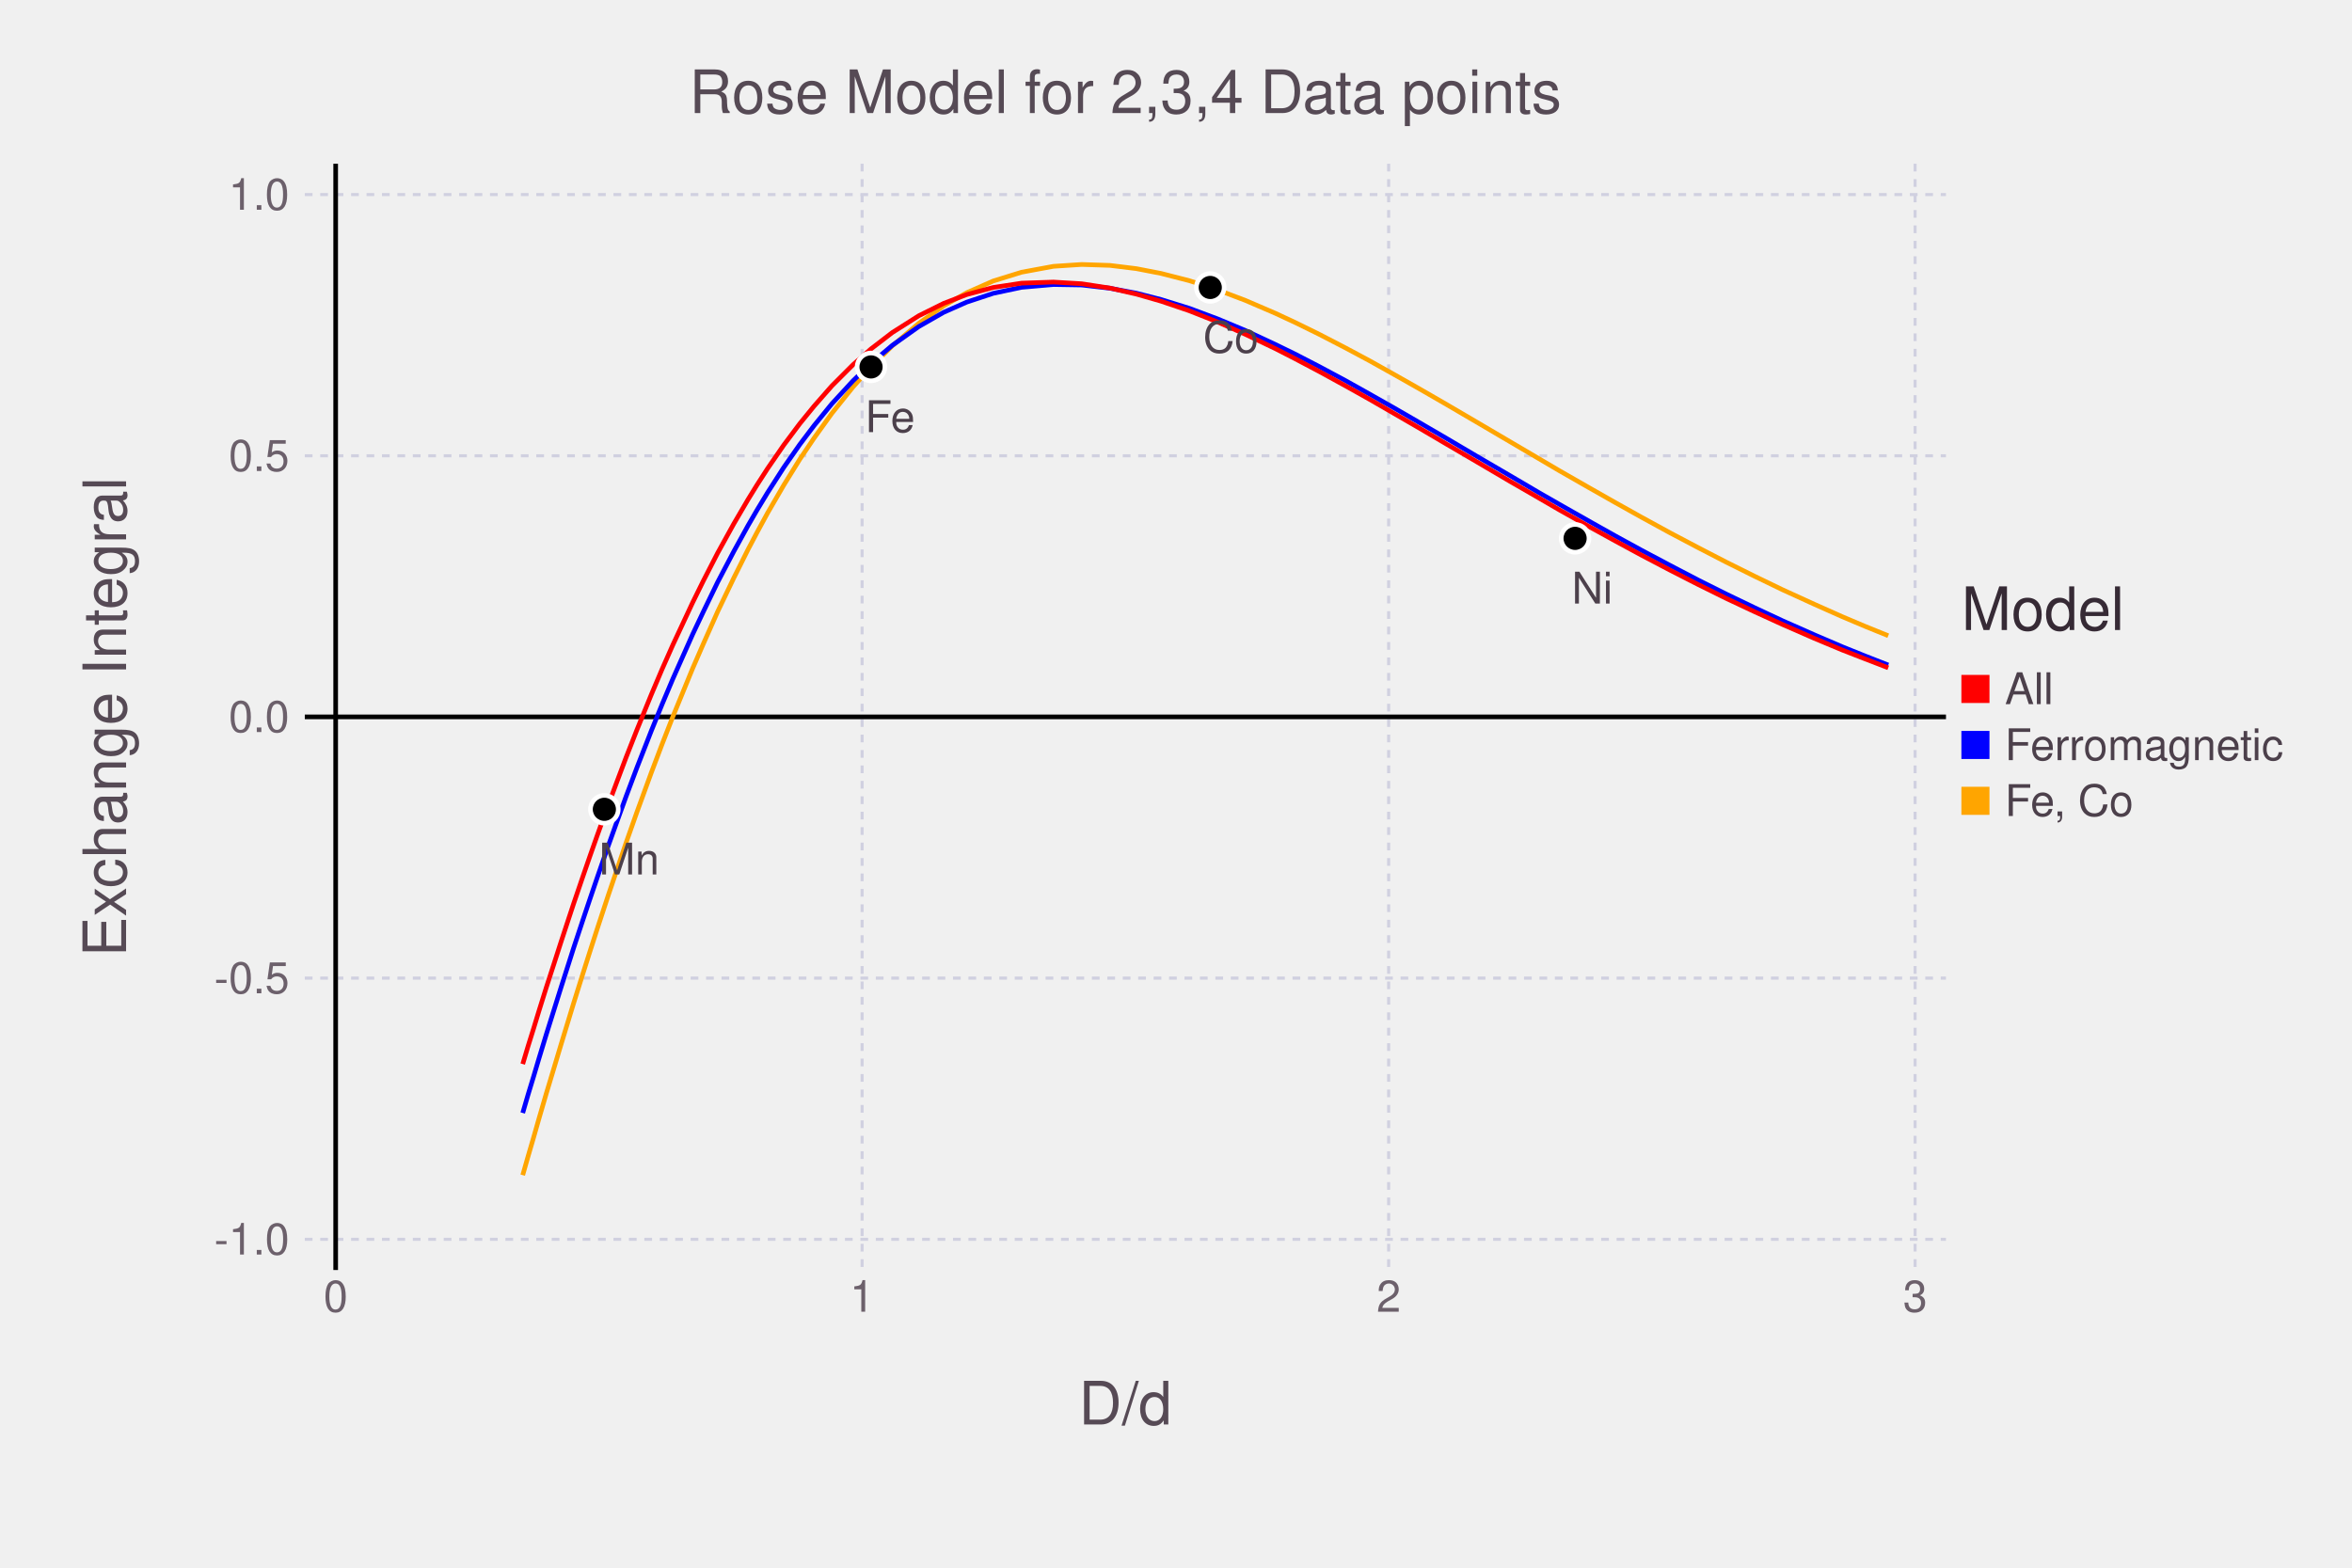
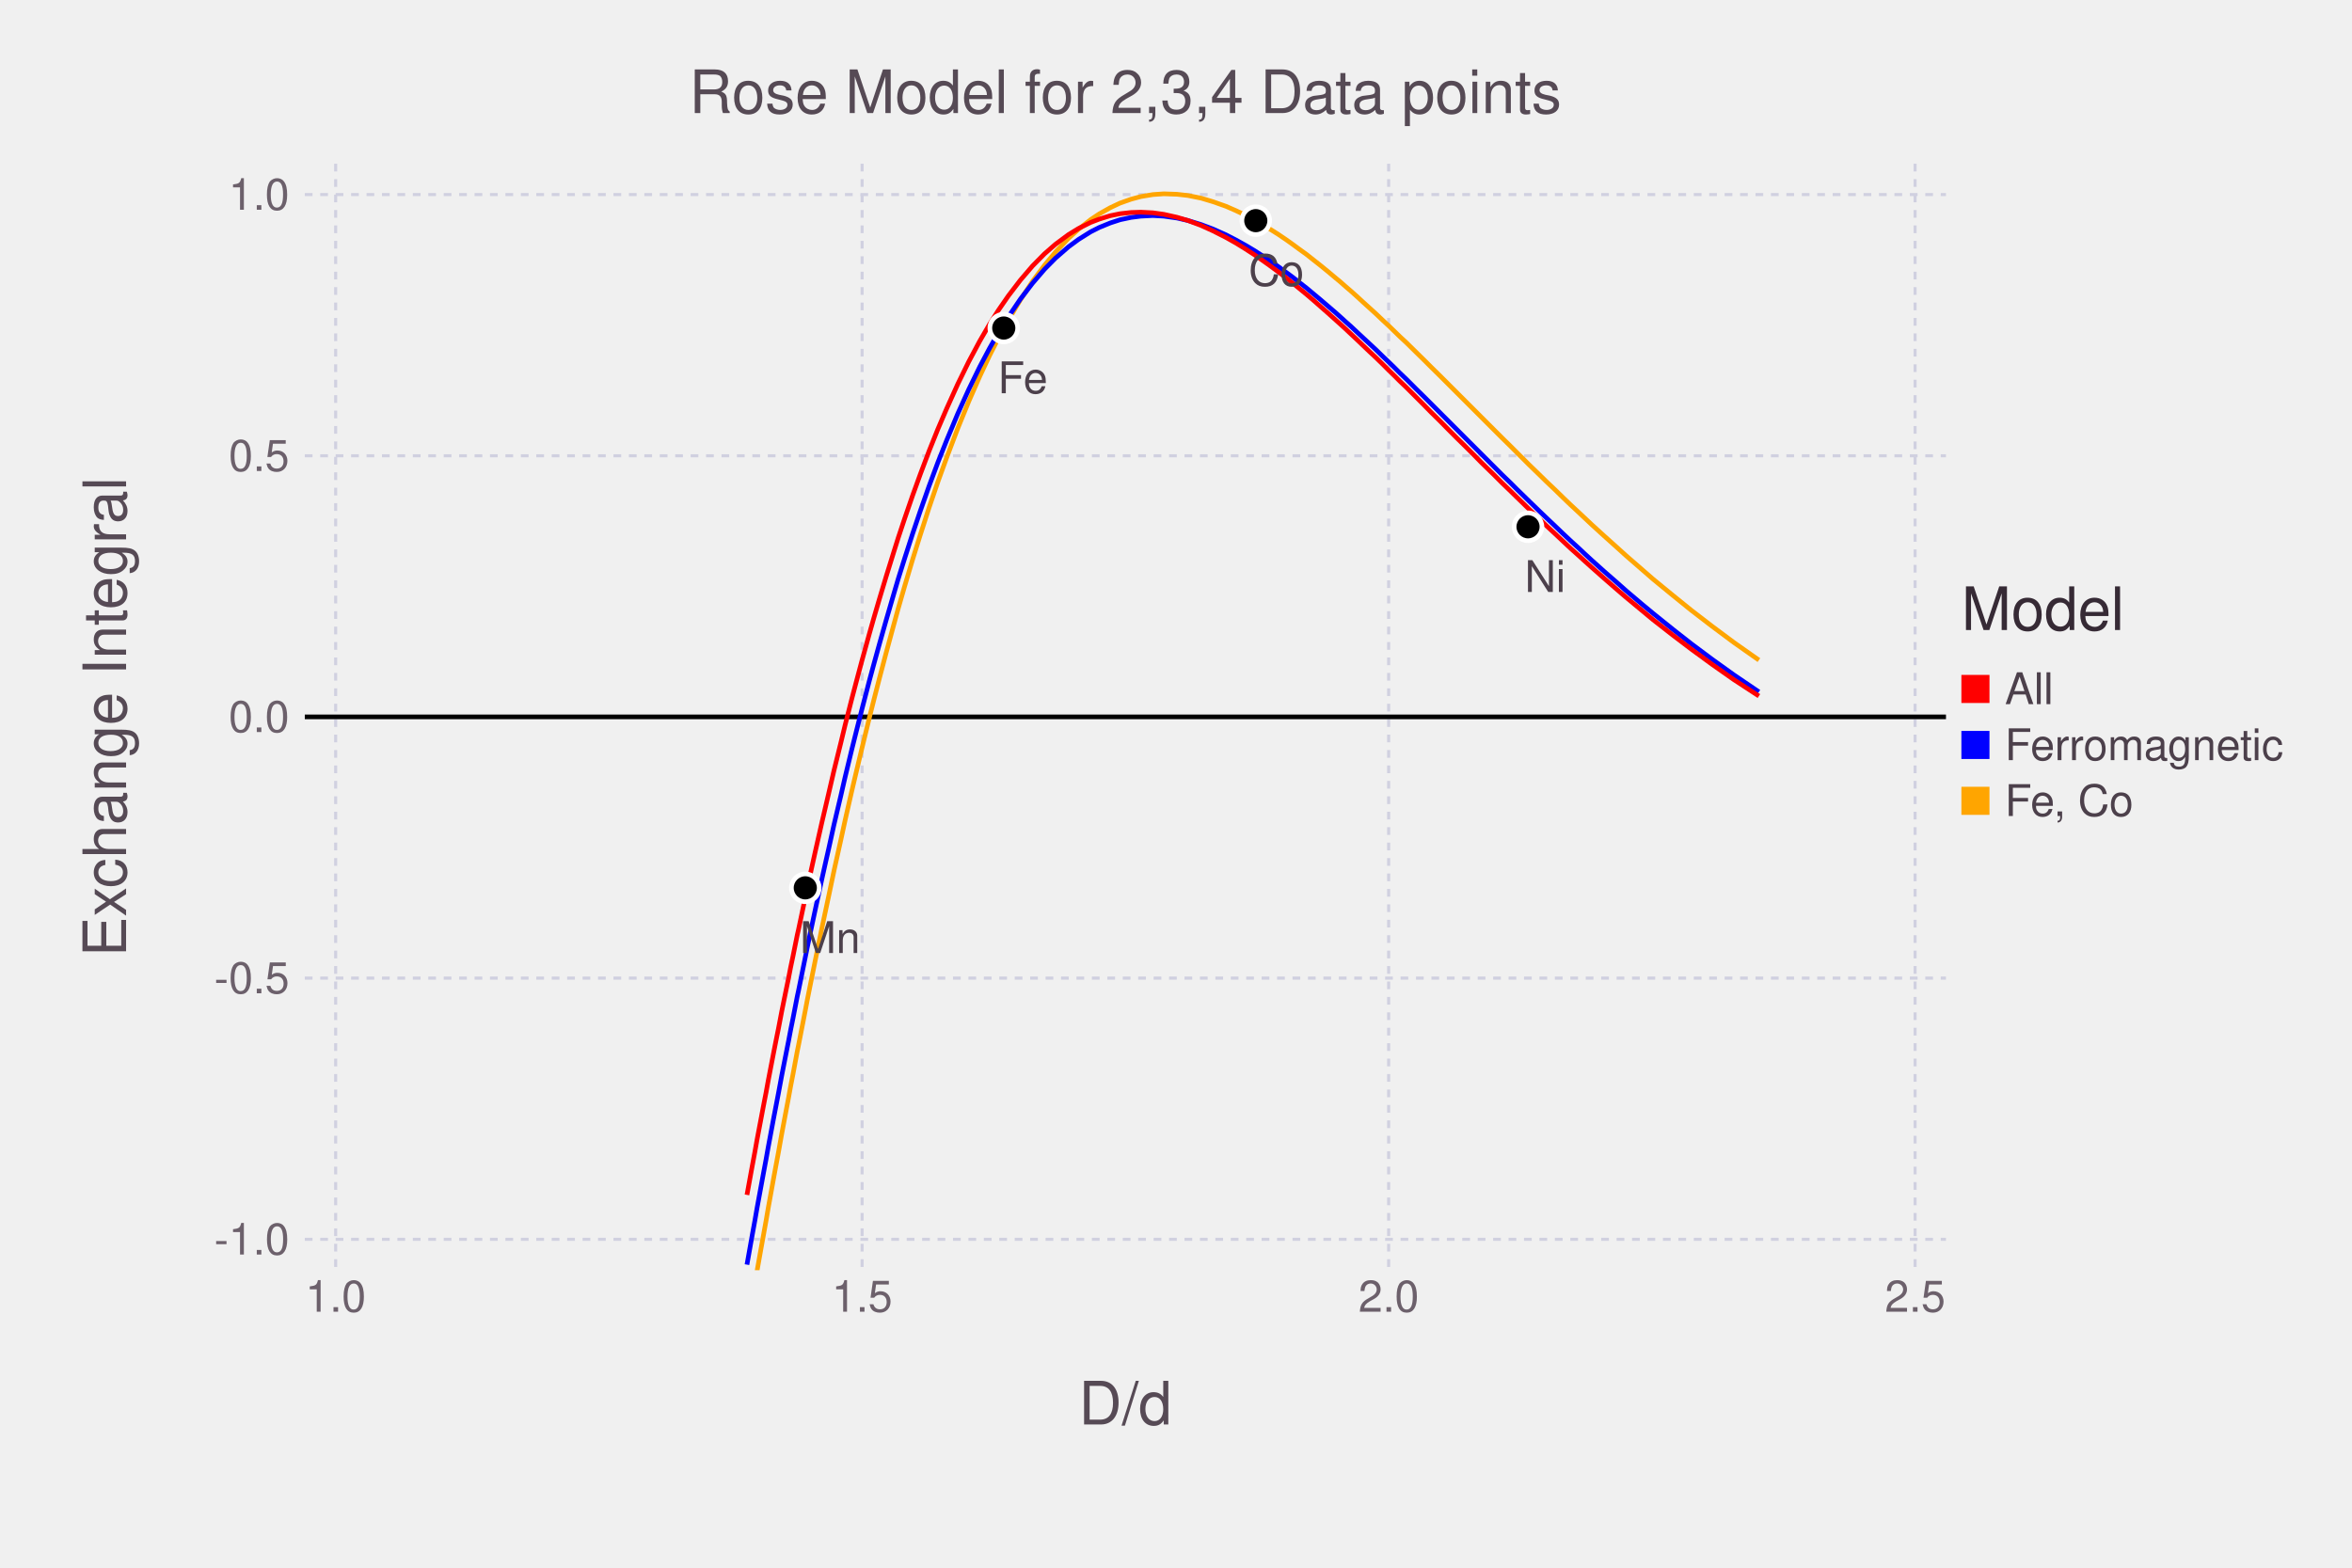
<svg xmlns="http://www.w3.org/2000/svg" version="1.2" width="152.4mm" height="101.6mm" viewBox="0 0 152.4 101.6" stroke="none" fill="#000000" stroke-width="0.3" font-size="3.88">
  <defs>
    <marker id="arrow" markerWidth="15" markerHeight="7" refX="5" refY="3.5" orient="auto" markerUnits="strokeWidth">
      <path d="M0,0 L15,3.5 L0,7 z" stroke="context-stroke" fill="context-stroke" />
    </marker>
  </defs>
-   <g class="plotroot xscalable yscalable" id="img-48065a9b-1">
-     <g font-size="3.88" font-family="'PT Sans','Helvetica Neue','Helvetica',sans-serif" fill="#564A55" stroke="#000000" stroke-opacity="0.000" id="img-48065a9b-2">
+   <g class="plotroot xscalable yscalable" id="img-d6ec1f83-1">
+     <g font-size="3.88" font-family="'PT Sans','Helvetica Neue','Helvetica',sans-serif" fill="#564A55" stroke="#000000" stroke-opacity="0.000" id="img-d6ec1f83-2">
      <g transform="translate(72.92,89.99)">
        <g class="primitive">
          <text text-anchor="middle" dy="0.6em">D/d</text>
        </g>
      </g>
    </g>
-     <g class="guide xlabels" font-size="2.82" font-family="'PT Sans Caption','Helvetica Neue','Helvetica',sans-serif" fill="#6C606B" id="img-48065a9b-3">
+     <g class="guide xlabels" font-size="2.82" font-family="'PT Sans Caption','Helvetica Neue','Helvetica',sans-serif" fill="#6C606B" id="img-d6ec1f83-3">
      <g transform="translate(21.75,83.32)">
        <g class="primitive">
-           <text text-anchor="middle" dy="0.6em">0</text>
+           <text text-anchor="middle" dy="0.6em">1.0</text>
        </g>
      </g>
      <g transform="translate(55.86,83.32)">
        <g class="primitive">
-           <text text-anchor="middle" dy="0.6em">1</text>
+           <text text-anchor="middle" dy="0.6em">1.5</text>
        </g>
      </g>
      <g transform="translate(89.98,83.32)">
        <g class="primitive">
-           <text text-anchor="middle" dy="0.6em">2</text>
+           <text text-anchor="middle" dy="0.6em">2.0</text>
        </g>
      </g>
      <g transform="translate(124.09,83.32)">
        <g class="primitive">
-           <text text-anchor="middle" dy="0.6em">3</text>
-         </g>
-       </g>
-     </g>
-     <g class="guide colorkey" id="img-48065a9b-4">
-       <g fill="#4C404B" font-size="2.82" font-family="'PT Sans','Helvetica Neue','Helvetica',sans-serif" id="img-48065a9b-5">
-         <g transform="translate(129.91,44.65)" id="img-48065a9b-6">
+           <text text-anchor="middle" dy="0.6em">2.5</text>
+         </g>
+       </g>
+     </g>
+     <g class="guide colorkey" id="img-d6ec1f83-4">
+       <g fill="#4C404B" font-size="2.82" font-family="'PT Sans','Helvetica Neue','Helvetica',sans-serif" id="img-d6ec1f83-5">
+         <g transform="translate(129.91,44.65)" id="img-d6ec1f83-6">
          <g class="primitive">
            <text dy="0.35em">All</text>
          </g>
        </g>
-         <g transform="translate(129.91,48.28)" id="img-48065a9b-7">
+         <g transform="translate(129.91,48.28)" id="img-d6ec1f83-7">
          <g class="primitive">
            <text dy="0.35em">Ferromagnetic</text>
          </g>
        </g>
-         <g transform="translate(129.91,51.9)" id="img-48065a9b-8">
+         <g transform="translate(129.91,51.9)" id="img-d6ec1f83-8">
          <g class="primitive">
            <text dy="0.35em">Fe, Co</text>
          </g>
        </g>
      </g>
-       <g stroke="#000000" stroke-opacity="0.000" id="img-48065a9b-9">
-         <g transform="translate(128,44.65)" id="img-48065a9b-10" fill="#FF0000">
+       <g stroke="#000000" stroke-opacity="0.000" id="img-d6ec1f83-9">
+         <g transform="translate(128,44.65)" id="img-d6ec1f83-10" fill="#FF0000">
          <path d="M-0.91,-0.91 L 0.91 -0.91 0.91 0.91 -0.91 0.91 z" class="primitive" />
        </g>
-         <g transform="translate(128,48.28)" id="img-48065a9b-11" fill="#0000FF">
+         <g transform="translate(128,48.28)" id="img-d6ec1f83-11" fill="#0000FF">
          <path d="M-0.91,-0.91 L 0.91 -0.91 0.91 0.91 -0.91 0.91 z" class="primitive" />
        </g>
-         <g transform="translate(128,51.9)" id="img-48065a9b-12" fill="#FFA500">
+         <g transform="translate(128,51.9)" id="img-d6ec1f83-12" fill="#FFA500">
          <path d="M-0.91,-0.91 L 0.91 -0.91 0.91 0.91 -0.91 0.91 z" class="primitive" />
        </g>
      </g>
-       <g fill="#362A35" font-size="3.88" font-family="'PT Sans','Helvetica Neue','Helvetica',sans-serif" stroke="#000000" stroke-opacity="0.000" id="img-48065a9b-13">
-         <g transform="translate(127.09,40.83)" id="img-48065a9b-14">
+       <g fill="#362A35" font-size="3.88" font-family="'PT Sans','Helvetica Neue','Helvetica',sans-serif" stroke="#000000" stroke-opacity="0.000" id="img-d6ec1f83-13">
+         <g transform="translate(127.09,40.83)" id="img-d6ec1f83-14">
          <g class="primitive">
            <text dy="-0em">Model</text>
          </g>
        </g>
      </g>
    </g>
-     <g clip-path="url(#img-48065a9b-15)">
-       <g id="img-48065a9b-16">
-         <g pointer-events="visible" fill="#000000" fill-opacity="0.000" stroke="#000000" stroke-opacity="0.000" class="guide background" id="img-48065a9b-17">
-           <g transform="translate(72.92,46.46)" id="img-48065a9b-18">
+     <g clip-path="url(#img-d6ec1f83-15)">
+       <g id="img-d6ec1f83-16">
+         <g pointer-events="visible" fill="#000000" fill-opacity="0.000" stroke="#000000" stroke-opacity="0.000" class="guide background" id="img-d6ec1f83-17">
+           <g transform="translate(72.92,46.46)" id="img-d6ec1f83-18">
            <path d="M-53.17,-35.85 L 53.17 -35.85 53.17 35.85 -53.17 35.85 z" class="primitive" />
          </g>
        </g>
-         <g class="guide ygridlines xfixed" stroke-dasharray="0.5,0.5" stroke-width="0.2" stroke="#D0D0E0" id="img-48065a9b-19">
-           <g transform="translate(72.92,80.32)" id="img-48065a9b-20">
-             <path fill="none" d="M-53.17,0 L 53.17 0" class="primitive" />
-           </g>
-           <g transform="translate(72.92,63.39)" id="img-48065a9b-21">
-             <path fill="none" d="M-53.17,0 L 53.17 0" class="primitive" />
-           </g>
-           <g transform="translate(72.92,46.46)" id="img-48065a9b-22">
-             <path fill="none" d="M-53.17,0 L 53.17 0" class="primitive" />
-           </g>
-           <g transform="translate(72.92,29.54)" id="img-48065a9b-23">
-             <path fill="none" d="M-53.17,0 L 53.17 0" class="primitive" />
-           </g>
-           <g transform="translate(72.92,12.61)" id="img-48065a9b-24">
-             <path fill="none" d="M-53.17,0 L 53.17 0" class="primitive" />
-           </g>
-         </g>
-         <g class="guide xgridlines yfixed" stroke-dasharray="0.5,0.5" stroke-width="0.2" stroke="#D0D0E0" id="img-48065a9b-25">
-           <g transform="translate(21.75,46.46)" id="img-48065a9b-26">
-             <path fill="none" d="M0,-35.85 L 0 35.85" class="primitive" />
-           </g>
-           <g transform="translate(55.86,46.46)" id="img-48065a9b-27">
-             <path fill="none" d="M0,-35.85 L 0 35.85" class="primitive" />
-           </g>
-           <g transform="translate(89.98,46.46)" id="img-48065a9b-28">
-             <path fill="none" d="M0,-35.85 L 0 35.85" class="primitive" />
-           </g>
-           <g transform="translate(124.09,46.46)" id="img-48065a9b-29">
-             <path fill="none" d="M0,-35.85 L 0 35.85" class="primitive" />
-           </g>
-         </g>
-         <g class="plotpanel" id="img-48065a9b-30">
-           <g class="xfixed" id="img-48065a9b-31">
-             <g stroke-dasharray="none" stroke-width="0.3" stroke="#000000" id="img-48065a9b-32">
-               <g transform="translate(72.92,46.46)" id="img-48065a9b-33">
+         <g class="guide ygridlines xfixed" stroke-dasharray="0.5,0.5" stroke-width="0.2" stroke="#D0D0E0" id="img-d6ec1f83-19">
+           <g transform="translate(72.92,80.32)" id="img-d6ec1f83-20">
+             <path fill="none" d="M-53.17,0 L 53.17 0" class="primitive" />
+           </g>
+           <g transform="translate(72.92,63.39)" id="img-d6ec1f83-21">
+             <path fill="none" d="M-53.17,0 L 53.17 0" class="primitive" />
+           </g>
+           <g transform="translate(72.92,46.46)" id="img-d6ec1f83-22">
+             <path fill="none" d="M-53.17,0 L 53.17 0" class="primitive" />
+           </g>
+           <g transform="translate(72.92,29.54)" id="img-d6ec1f83-23">
+             <path fill="none" d="M-53.17,0 L 53.17 0" class="primitive" />
+           </g>
+           <g transform="translate(72.92,12.61)" id="img-d6ec1f83-24">
+             <path fill="none" d="M-53.17,0 L 53.17 0" class="primitive" />
+           </g>
+         </g>
+         <g class="guide xgridlines yfixed" stroke-dasharray="0.5,0.5" stroke-width="0.2" stroke="#D0D0E0" id="img-d6ec1f83-25">
+           <g transform="translate(21.75,46.46)" id="img-d6ec1f83-26">
+             <path fill="none" d="M0,-35.85 L 0 35.85" class="primitive" />
+           </g>
+           <g transform="translate(55.86,46.46)" id="img-d6ec1f83-27">
+             <path fill="none" d="M0,-35.85 L 0 35.85" class="primitive" />
+           </g>
+           <g transform="translate(89.98,46.46)" id="img-d6ec1f83-28">
+             <path fill="none" d="M0,-35.85 L 0 35.85" class="primitive" />
+           </g>
+           <g transform="translate(124.09,46.46)" id="img-d6ec1f83-29">
+             <path fill="none" d="M0,-35.85 L 0 35.85" class="primitive" />
+           </g>
+         </g>
+         <g class="plotpanel" id="img-d6ec1f83-30">
+           <g class="xfixed" id="img-d6ec1f83-31">
+             <g stroke-dasharray="none" stroke-width="0.3" stroke="#000000" id="img-d6ec1f83-32">
+               <g transform="translate(72.92,46.46)" id="img-d6ec1f83-33">
                <path fill="none" d="M-53.17,0 L 53.17 0" class="primitive" />
              </g>
            </g>
          </g>
-           <g class="yfixed" id="img-48065a9b-34">
-             <g stroke-dasharray="none" stroke-width="0.3" stroke="#000000" id="img-48065a9b-35">
-               <g transform="translate(21.75,46.46)" id="img-48065a9b-36">
+           <g class="yfixed" id="img-d6ec1f83-34">
+             <g stroke-dasharray="none" stroke-width="0.3" stroke="#000000" id="img-d6ec1f83-35">
+               <g transform="translate(-46.49,46.46)" id="img-d6ec1f83-36">
                <path fill="none" d="M0,-35.85 L 0 35.85" class="primitive" />
              </g>
            </g>
          </g>
-           <g stroke-width="0.3" fill="#000000" fill-opacity="0.000" class="geometry" id="img-48065a9b-37">
-             <g class="color_RGB{N0f8}(1.0,0.647,0.0)" stroke-dasharray="none" stroke="#FFA500" id="img-48065a9b-38">
-               <g transform="translate(68.51,37.44)" id="img-48065a9b-39">
-                 <path fill="none" d="M-34.64,38.72 L -34.29 37.49 -33.93 36.26 -33.58 35.03 -33.11 33.42 -32.63 31.83 -32.16 30.26 -31.69 28.72 -31.34 27.57 -30.75 25.69 -30.28 24.21 -29.81 22.75 -29.11 20.62 -28.52 18.88 -27.94 17.17 -27.24 15.19 -26.31 12.64 -25.61 10.79 -24.91 9 -23.63 5.88 -22.93 4.27 -22.01 2.2 -20.96 0.01 -20.04 -1.83 -19.46 -2.93 -18.77 -4.2 -17.73 -5.99 -16.69 -7.67 -15.76 -9.05 -14.61 -10.65 -13.23 -12.37 -12.07 -13.66 -10.69 -15.03 -8.97 -16.49 -7.36 -17.62 -5.87 -18.47 -4.15 -19.23 -2.31 -19.8 -0.25 -20.18 1.58 -20.3 3.41 -20.24 5.12 -20.03 6.72 -19.72 8.55 -19.25 10.37 -18.66 12.19 -17.97 14.12 -17.14 15.37 -16.56 16.96 -15.78 18.66 -14.9 20.25 -14.05 21.84 -13.16 23.43 -12.26 25.25 -11.21 27.18 -10.08 29.34 -8.81 31.16 -7.74 32.52 -6.94 34.46 -5.83 36.17 -4.86 37.87 -3.91 39.7 -2.91 41.52 -1.95 43.34 -1.01 45.17 -0.1 46.99 0.78 49.05 1.72 50.87 2.53 52.36 3.16 53.84 3.76" class="primitive" />
-               </g>
-             </g>
-           </g>
-           <g stroke-width="0.3" fill="#000000" fill-opacity="0.000" class="geometry" id="img-48065a9b-40">
-             <g class="color_RGB{N0f8}(0.0,0.0,1.0)" stroke-dasharray="none" stroke="#0000FF" id="img-48065a9b-41">
-               <g transform="translate(68.51,37.23)" id="img-48065a9b-42">
-                 <path fill="none" d="M-34.64,34.9 L -34.29 33.7 -33.93 32.52 -33.58 31.34 -33.11 29.8 -32.63 28.27 -32.16 26.77 -31.69 25.3 -31.34 24.2 -30.75 22.42 -30.28 21.02 -29.81 19.64 -29.11 17.62 -28.52 15.98 -27.94 14.38 -27.24 12.52 -26.31 10.14 -25.61 8.42 -24.91 6.76 -23.63 3.88 -22.93 2.4 -22.01 0.5 -20.96 -1.5 -20.04 -3.17 -19.46 -4.17 -18.77 -5.31 -17.73 -6.93 -16.69 -8.42 -15.76 -9.65 -14.61 -11.06 -13.23 -12.56 -12.07 -13.68 -10.69 -14.85 -8.97 -16.07 -7.36 -16.99 -5.87 -17.65 -4.15 -18.22 -2.31 -18.61 -0.25 -18.79 1.58 -18.76 3.41 -18.55 5.12 -18.23 6.72 -17.82 8.55 -17.25 10.37 -16.57 12.19 -15.81 14.12 -14.91 15.37 -14.3 16.96 -13.48 18.66 -12.57 20.25 -11.68 21.84 -10.78 23.43 -9.86 25.25 -8.8 27.18 -7.66 29.34 -6.4 31.16 -5.33 32.52 -4.55 34.46 -3.45 36.17 -2.49 37.87 -1.56 39.7 -0.59 41.52 0.36 43.34 1.27 45.17 2.15 46.99 3 49.05 3.91 50.87 4.69 52.36 5.29 53.84 5.87" class="primitive" />
-               </g>
-             </g>
-           </g>
-           <g stroke-width="0.3" fill="#000000" fill-opacity="0.000" class="geometry" id="img-48065a9b-43">
-             <g class="color_RGB{N0f8}(1.0,0.0,0.0)" stroke-dasharray="none" stroke="#FF0000" id="img-48065a9b-44">
-               <g transform="translate(68.51,36.26)" id="img-48065a9b-45">
-                 <path fill="none" d="M-34.64,32.7 L -34.29 31.53 -33.93 30.38 -33.58 29.23 -33.11 27.73 -32.63 26.25 -32.16 24.79 -31.69 23.36 -31.34 22.3 -30.75 20.57 -30.28 19.21 -29.81 17.88 -29.11 15.94 -28.52 14.36 -27.94 12.82 -27.24 11.04 -26.31 8.76 -25.61 7.11 -24.91 5.53 -23.63 2.79 -22.93 1.37 -22.01 -0.42 -20.96 -2.32 -20.04 -3.89 -19.46 -4.83 -18.77 -5.9 -17.73 -7.41 -16.69 -8.8 -15.76 -9.94 -14.61 -11.25 -13.23 -12.63 -12.07 -13.65 -10.69 -14.71 -8.97 -15.8 -7.36 -16.6 -5.87 -17.17 -4.15 -17.63 -2.31 -17.91 -0.25 -17.98 1.58 -17.87 3.41 -17.59 5.12 -17.2 6.72 -16.74 8.55 -16.12 10.37 -15.4 12.19 -14.59 14.12 -13.67 15.37 -13.03 16.96 -12.19 18.66 -11.26 20.25 -10.37 21.84 -9.45 23.43 -8.53 25.25 -7.46 27.18 -6.33 29.34 -5.06 31.16 -4.01 32.52 -3.22 34.46 -2.13 36.17 -1.19 37.87 -0.27 39.7 0.69 41.52 1.62 43.34 2.52 45.17 3.38 46.99 4.21 49.05 5.11 50.87 5.87 52.36 6.45 53.84 7.02" class="primitive" />
-               </g>
-             </g>
-           </g>
-           <g class="geometry" stroke="#000000" stroke-opacity="0.000" fill="#4C404B" font-size="2.82" font-family="'PT Sans Caption','Helvetica Neue','Helvetica',sans-serif" id="img-48065a9b-46">
-             <g class="marker" id="img-48065a9b-47">
-               <g transform="translate(39.16,52.45)" id="img-48065a9b-48" visibility="visible">
+           <g stroke-width="0.3" fill="#000000" fill-opacity="0.000" class="geometry" id="img-d6ec1f83-37">
+             <g class="color_RGB{N0f8}(1.0,0.647,0.0)" stroke-dasharray="none" stroke="#FFA500" id="img-d6ec1f83-38">
+               <g transform="translate(75.83,35.43)" id="img-d6ec1f83-39">
+                 <path fill="none" d="M-27.43,50.71 L -27.14 49.04 -26.92 47.79 -26.78 46.96 -26.56 45.72 -26.34 44.5 -26.19 43.67 -26.05 42.85 -25.69 40.86 -25.54 40.05 -25.39 39.25 -25.18 38.07 -24.96 36.9 -24.74 35.74 -24.6 34.97 -24.45 34.2 -24.17 32.7 -24.09 32.31 -23.66 30.11 -23.52 29.37 -23.3 28.27 -23.01 26.84 -22.58 24.74 -22.36 23.7 -22.14 22.67 -21.79 21 -21.35 19.02 -21.07 17.73 -20.64 15.84 -20.35 14.61 -19.99 13.1 -19.49 11.05 -19.2 9.9 -18.84 8.5 -18.41 6.87 -17.91 5.03 -17.63 4.01 -17.2 2.52 -16.7 0.84 -16.2 -0.76 -15.63 -2.53 -15.06 -4.2 -14.48 -5.8 -13.77 -7.67 -13.06 -9.41 -12.35 -11.03 -11.71 -12.39 -11.14 -13.51 -10.49 -14.69 -9.71 -16 -8.93 -17.19 -8.15 -18.24 -7.44 -19.09 -6.59 -19.99 -5.95 -20.57 -5.17 -21.19 -4.6 -21.57 -3.89 -21.97 -3.25 -22.27 -2.54 -22.52 -1.91 -22.69 -1.13 -22.82 -0.42 -22.87 0.43 -22.84 1.14 -22.76 1.99 -22.59 2.76 -22.36 3.61 -22.06 4.25 -21.78 4.88 -21.48 5.45 -21.18 6.01 -20.85 6.43 -20.6 7 -20.24 7.56 -19.86 7.91 -19.61 8.33 -19.3 8.83 -18.94 9.32 -18.55 9.74 -18.22 10.23 -17.82 10.73 -17.4 11.01 -17.17 11.36 -16.86 11.71 -16.56 12.2 -16.12 12.48 -15.86 12.9 -15.48 13.33 -15.09 13.75 -14.69 14.17 -14.3 14.52 -13.96 14.87 -13.62 15.3 -13.22 15.93 -12.6 16.42 -12.12 16.91 -11.63 17.48 -11.07 18.04 -10.51 18.6 -9.95 19.1 -9.45 19.66 -8.89 20.15 -8.4 20.51 -8.04 20.93 -7.62 21.49 -7.06 22.06 -6.5 22.48 -6.08 23.25 -5.31 23.89 -4.69 24.38 -4.21 24.95 -3.67 25.44 -3.19 25.93 -2.72 26.5 -2.19 26.85 -1.86 27.34 -1.4 28.12 -0.69 28.9 0.01 29.53 0.58 30.52 1.44 31.29 2.11 32.57 3.16 33.77 4.13 35.11 5.16 36.52 6.21 38.14 7.35" class="primitive" />
+               </g>
+             </g>
+           </g>
+           <g stroke-width="0.3" fill="#000000" fill-opacity="0.000" class="geometry" id="img-d6ec1f83-40">
+             <g class="color_RGB{N0f8}(0.0,0.0,1.0)" stroke-dasharray="none" stroke="#0000FF" id="img-d6ec1f83-41">
+               <g transform="translate(75.83,35.58)" id="img-d6ec1f83-42">
+                 <path fill="none" d="M-27.43,46.38 L -27.14 44.75 -26.92 43.54 -26.78 42.73 -26.56 41.53 -26.34 40.34 -26.19 39.54 -26.05 38.75 -25.69 36.83 -25.54 36.05 -25.39 35.27 -25.18 34.14 -24.96 33.02 -24.74 31.91 -24.6 31.17 -24.45 30.43 -24.17 28.99 -24.09 28.62 -23.66 26.51 -23.52 25.81 -23.3 24.76 -23.01 23.4 -22.58 21.41 -22.36 20.42 -22.14 19.45 -21.79 17.86 -21.35 16 -21.07 14.78 -20.64 13 -20.35 11.84 -19.99 10.42 -19.49 8.5 -19.2 7.43 -18.84 6.13 -18.41 4.61 -17.91 2.89 -17.63 1.94 -17.2 0.57 -16.7 -0.98 -16.2 -2.46 -15.63 -4.08 -15.06 -5.61 -14.48 -7.07 -13.77 -8.77 -13.06 -10.34 -12.35 -11.8 -11.71 -13.01 -11.14 -14.01 -10.49 -15.05 -9.71 -16.2 -8.93 -17.22 -8.15 -18.13 -7.44 -18.85 -6.59 -19.59 -5.95 -20.06 -5.17 -20.55 -4.6 -20.84 -3.89 -21.13 -3.25 -21.34 -2.54 -21.49 -1.91 -21.57 -1.13 -21.61 -0.42 -21.57 0.43 -21.45 1.14 -21.29 1.99 -21.03 2.76 -20.74 3.61 -20.36 4.25 -20.03 4.88 -19.68 5.45 -19.34 6.01 -18.98 6.43 -18.7 7 -18.3 7.56 -17.89 7.91 -17.63 8.33 -17.3 8.83 -16.91 9.32 -16.5 9.74 -16.15 10.23 -15.73 10.73 -15.3 11.01 -15.05 11.36 -14.73 11.71 -14.42 12.2 -13.96 12.48 -13.7 12.9 -13.31 13.33 -12.91 13.75 -12.5 14.17 -12.1 14.52 -11.76 14.87 -11.41 15.3 -11 15.93 -10.37 16.42 -9.89 16.91 -9.4 17.48 -8.83 18.04 -8.27 18.6 -7.71 19.1 -7.21 19.66 -6.65 20.15 -6.16 20.51 -5.8 20.93 -5.38 21.49 -4.82 22.06 -4.27 22.48 -3.85 23.25 -3.1 23.89 -2.48 24.38 -2.01 24.95 -1.47 25.44 -1 25.93 -0.54 26.5 -0.02 26.85 0.31 27.34 0.76 28.12 1.46 28.9 2.14 29.53 2.7 30.52 3.54 31.29 4.18 32.57 5.21 33.77 6.15 35.11 7.15 36.52 8.16 38.14 9.26" class="primitive" />
+               </g>
+             </g>
+           </g>
+           <g stroke-width="0.3" fill="#000000" fill-opacity="0.000" class="geometry" id="img-d6ec1f83-43">
+             <g class="color_RGB{N0f8}(1.0,0.0,0.0)" stroke-dasharray="none" stroke="#FF0000" id="img-d6ec1f83-44">
+               <g transform="translate(75.83,34.44)" id="img-d6ec1f83-45">
+                 <path fill="none" d="M-27.43,43 L -27.14 41.41 -26.92 40.23 -26.78 39.44 -26.56 38.28 -26.34 37.12 -26.19 36.35 -26.05 35.58 -25.69 33.72 -25.54 32.96 -25.39 32.22 -25.18 31.12 -24.96 30.04 -24.74 28.97 -24.6 28.25 -24.45 27.54 -24.17 26.15 -24.09 25.8 -23.66 23.77 -23.52 23.1 -23.3 22.09 -23.01 20.78 -22.58 18.88 -22.36 17.94 -22.14 17 -21.79 15.49 -21.35 13.71 -21.07 12.55 -20.64 10.86 -20.35 9.76 -19.99 8.41 -19.49 6.6 -19.2 5.58 -18.84 4.35 -18.41 2.92 -17.91 1.31 -17.63 0.42 -17.2 -0.87 -16.7 -2.32 -16.2 -3.7 -15.63 -5.21 -15.06 -6.63 -14.48 -7.98 -13.77 -9.55 -13.06 -11 -12.35 -12.33 -11.71 -13.43 -11.14 -14.33 -10.49 -15.27 -9.71 -16.29 -8.93 -17.2 -8.15 -17.99 -7.44 -18.61 -6.59 -19.24 -5.95 -19.63 -5.17 -20.02 -4.6 -20.24 -3.89 -20.46 -3.25 -20.59 -2.54 -20.67 -1.91 -20.69 -1.13 -20.65 -0.42 -20.55 0.43 -20.36 1.14 -20.15 1.99 -19.83 2.76 -19.48 3.61 -19.05 4.25 -18.69 4.88 -18.3 5.45 -17.93 6.01 -17.54 6.43 -17.24 7 -16.82 7.56 -16.39 7.91 -16.11 8.33 -15.77 8.83 -15.36 9.32 -14.94 9.74 -14.57 10.23 -14.14 10.73 -13.69 11.01 -13.44 11.36 -13.12 11.71 -12.79 12.2 -12.33 12.48 -12.06 12.9 -11.66 13.33 -11.26 13.75 -10.85 14.17 -10.43 14.52 -10.09 14.87 -9.74 15.3 -9.33 15.93 -8.7 16.42 -8.21 16.91 -7.71 17.48 -7.15 18.04 -6.58 18.6 -6.02 19.1 -5.53 19.66 -4.97 20.15 -4.47 20.51 -4.12 20.93 -3.71 21.49 -3.15 22.06 -2.6 22.48 -2.19 23.25 -1.44 23.89 -0.83 24.38 -0.36 24.95 0.17 25.44 0.63 25.93 1.09 26.5 1.6 26.85 1.92 27.34 2.36 28.12 3.05 28.9 3.73 29.53 4.27 30.52 5.09 31.29 5.73 32.57 6.73 33.77 7.64 35.11 8.62 36.52 9.61 38.14 10.67" class="primitive" />
+               </g>
+             </g>
+           </g>
+           <g class="geometry" stroke="#000000" stroke-opacity="0.000" fill="#4C404B" font-size="2.82" font-family="'PT Sans Caption','Helvetica Neue','Helvetica',sans-serif" id="img-d6ec1f83-46">
+             <g class="marker" id="img-d6ec1f83-47">
+               <g transform="translate(52.18,57.54)" id="img-d6ec1f83-48" visibility="visible">
                <g class="primitive">
                  <text text-anchor="middle" dy="0.35em" transform="translate(1.6,3.24)">Mn</text>
                </g>
              </g>
-               <g transform="translate(56.44,23.78)" id="img-48065a9b-49" visibility="visible">
+               <g transform="translate(65.04,21.26)" id="img-d6ec1f83-49" visibility="visible">
                <g class="primitive">
                  <text text-anchor="middle" dy="0.35em" transform="translate(1.23,3.24)">Fe</text>
                </g>
              </g>
-               <g transform="translate(78.42,18.63)" id="img-48065a9b-50" visibility="visible">
+               <g transform="translate(81.37,14.3)" id="img-d6ec1f83-50" visibility="visible">
                <g class="primitive">
                  <text text-anchor="middle" dy="0.35em" transform="translate(1.33,3.24)">Co</text>
                </g>
              </g>
-               <g transform="translate(102.06,34.89)" id="img-48065a9b-51" visibility="visible">
+               <g transform="translate(99.01,34.14)" id="img-d6ec1f83-51" visibility="visible">
                <g class="primitive">
                  <text text-anchor="middle" dy="0.35em" transform="translate(1.11,3.24)">Ni</text>
                </g>
              </g>
            </g>
          </g>
-           <g class="geometry" id="img-48065a9b-52">
-             <g stroke-width="0.3" id="img-48065a9b-53">
-               <g class="color_RGBA{Float32}(0.0f0,0.0f0,0.0f0,1.0f0)" stroke="#FFFFFF" fill="#000000" id="img-48065a9b-54">
-                 <g class="marker" id="img-48065a9b-55">
-                   <g transform="translate(102.06,34.89)" id="img-48065a9b-56">
-                     <circle cx="0" cy="0" r="0.9" class="primitive" />
-                   </g>
-                 </g>
-               </g>
-               <g class="color_RGBA{Float32}(0.0f0,0.0f0,0.0f0,1.0f0)" stroke="#FFFFFF" fill="#000000" id="img-48065a9b-57">
-                 <g class="marker" id="img-48065a9b-58">
-                   <g transform="translate(78.42,18.63)" id="img-48065a9b-59">
-                     <circle cx="0" cy="0" r="0.9" class="primitive" />
-                   </g>
-                 </g>
-               </g>
-               <g class="color_RGBA{Float32}(0.0f0,0.0f0,0.0f0,1.0f0)" stroke="#FFFFFF" fill="#000000" id="img-48065a9b-60">
-                 <g class="marker" id="img-48065a9b-61">
-                   <g transform="translate(56.44,23.78)" id="img-48065a9b-62">
-                     <circle cx="0" cy="0" r="0.9" class="primitive" />
-                   </g>
-                 </g>
-               </g>
-               <g class="color_RGBA{Float32}(0.0f0,0.0f0,0.0f0,1.0f0)" stroke="#FFFFFF" fill="#000000" id="img-48065a9b-63">
-                 <g class="marker" id="img-48065a9b-64">
-                   <g transform="translate(39.16,52.45)" id="img-48065a9b-65">
-                     <circle cx="0" cy="0" r="0.9" class="primitive" />
-                   </g>
-                 </g>
-               </g>
-             </g>
-           </g>
-         </g>
-       </g>
-     </g>
-     <g class="guide ylabels" font-size="2.82" font-family="'PT Sans Caption','Helvetica Neue','Helvetica',sans-serif" fill="#6C606B" id="img-48065a9b-66">
-       <g transform="translate(18.74,80.32)" id="img-48065a9b-67">
+           <g class="geometry" id="img-d6ec1f83-52">
+             <g stroke-width="0.3" id="img-d6ec1f83-53">
+               <g class="color_RGBA{Float32}(0.0f0,0.0f0,0.0f0,1.0f0)" stroke="#FFFFFF" fill="#000000" id="img-d6ec1f83-54">
+                 <g class="marker" id="img-d6ec1f83-55">
+                   <g transform="translate(99.01,34.14)" id="img-d6ec1f83-56">
+                     <circle cx="0" cy="0" r="0.9" class="primitive" />
+                   </g>
+                 </g>
+               </g>
+               <g class="color_RGBA{Float32}(0.0f0,0.0f0,0.0f0,1.0f0)" stroke="#FFFFFF" fill="#000000" id="img-d6ec1f83-57">
+                 <g class="marker" id="img-d6ec1f83-58">
+                   <g transform="translate(81.37,14.3)" id="img-d6ec1f83-59">
+                     <circle cx="0" cy="0" r="0.9" class="primitive" />
+                   </g>
+                 </g>
+               </g>
+               <g class="color_RGBA{Float32}(0.0f0,0.0f0,0.0f0,1.0f0)" stroke="#FFFFFF" fill="#000000" id="img-d6ec1f83-60">
+                 <g class="marker" id="img-d6ec1f83-61">
+                   <g transform="translate(65.04,21.26)" id="img-d6ec1f83-62">
+                     <circle cx="0" cy="0" r="0.9" class="primitive" />
+                   </g>
+                 </g>
+               </g>
+               <g class="color_RGBA{Float32}(0.0f0,0.0f0,0.0f0,1.0f0)" stroke="#FFFFFF" fill="#000000" id="img-d6ec1f83-63">
+                 <g class="marker" id="img-d6ec1f83-64">
+                   <g transform="translate(52.18,57.54)" id="img-d6ec1f83-65">
+                     <circle cx="0" cy="0" r="0.9" class="primitive" />
+                   </g>
+                 </g>
+               </g>
+             </g>
+           </g>
+         </g>
+       </g>
+     </g>
+     <g class="guide ylabels" font-size="2.82" font-family="'PT Sans Caption','Helvetica Neue','Helvetica',sans-serif" fill="#6C606B" id="img-d6ec1f83-66">
+       <g transform="translate(18.74,80.32)" id="img-d6ec1f83-67">
        <g class="primitive">
          <text text-anchor="end" dy="0.35em">-1.0</text>
        </g>
      </g>
-       <g transform="translate(18.74,63.39)" id="img-48065a9b-68">
+       <g transform="translate(18.74,63.39)" id="img-d6ec1f83-68">
        <g class="primitive">
          <text text-anchor="end" dy="0.35em">-0.5</text>
        </g>
      </g>
-       <g transform="translate(18.74,46.46)" id="img-48065a9b-69">
+       <g transform="translate(18.74,46.46)" id="img-d6ec1f83-69">
        <g class="primitive">
          <text text-anchor="end" dy="0.35em">0.0</text>
        </g>
      </g>
-       <g transform="translate(18.74,29.54)" id="img-48065a9b-70">
+       <g transform="translate(18.74,29.54)" id="img-d6ec1f83-70">
        <g class="primitive">
          <text text-anchor="end" dy="0.35em">0.5</text>
        </g>
      </g>
-       <g transform="translate(18.74,12.61)" id="img-48065a9b-71">
+       <g transform="translate(18.74,12.61)" id="img-d6ec1f83-71">
        <g class="primitive">
          <text text-anchor="end" dy="0.35em">1.0</text>
        </g>
      </g>
    </g>
-     <g font-size="3.88" font-family="'PT Sans','Helvetica Neue','Helvetica',sans-serif" fill="#564A55" stroke="#000000" stroke-opacity="0.000" id="img-48065a9b-72">
-       <g transform="translate(8.81,44.46)" id="img-48065a9b-73">
+     <g font-size="3.88" font-family="'PT Sans','Helvetica Neue','Helvetica',sans-serif" fill="#564A55" stroke="#000000" stroke-opacity="0.000" id="img-d6ec1f83-72">
+       <g transform="translate(8.81,44.46)" id="img-d6ec1f83-73">
        <g class="primitive">
          <text text-anchor="middle" dy="0.35em" transform="rotate(-90,0, 2)">Exchange Integral</text>
        </g>
      </g>
    </g>
-     <g font-size="3.88" font-family="'PT Sans','Helvetica Neue','Helvetica',sans-serif" fill="#564A55" stroke="#000000" stroke-opacity="0.000" id="img-48065a9b-74">
-       <g transform="translate(72.92,5)" id="img-48065a9b-75">
+     <g font-size="3.88" font-family="'PT Sans','Helvetica Neue','Helvetica',sans-serif" fill="#564A55" stroke="#000000" stroke-opacity="0.000" id="img-d6ec1f83-74">
+       <g transform="translate(72.92,5)" id="img-d6ec1f83-75">
        <g class="primitive">
          <text text-anchor="middle" dy="0.6em">Rose Model for 2,3,4 Data points</text>
        </g>
      </g>
    </g>
  </g>
  <defs>
-     <clipPath id="img-48065a9b-15">
+     <clipPath id="img-d6ec1f83-15">
      <path d="M19.75,10.61 L 126.09 10.61 126.09 82.32 19.75 82.32" />
    </clipPath>
  </defs>
</svg>
